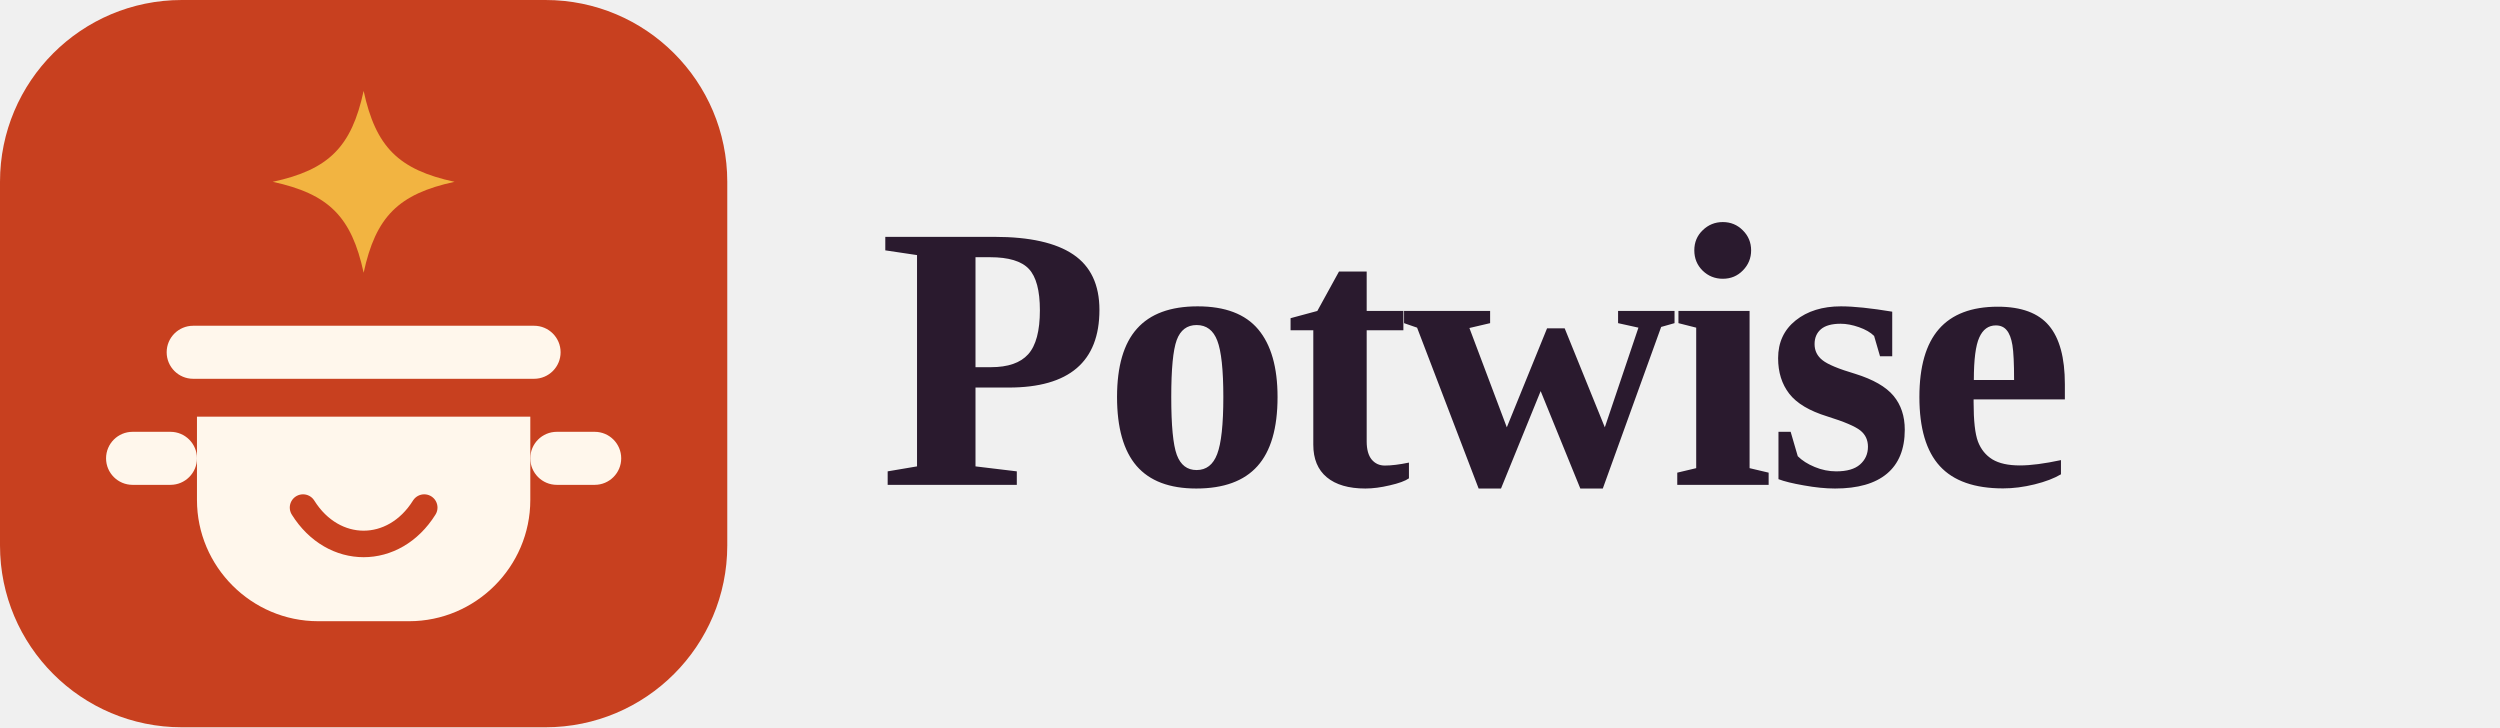
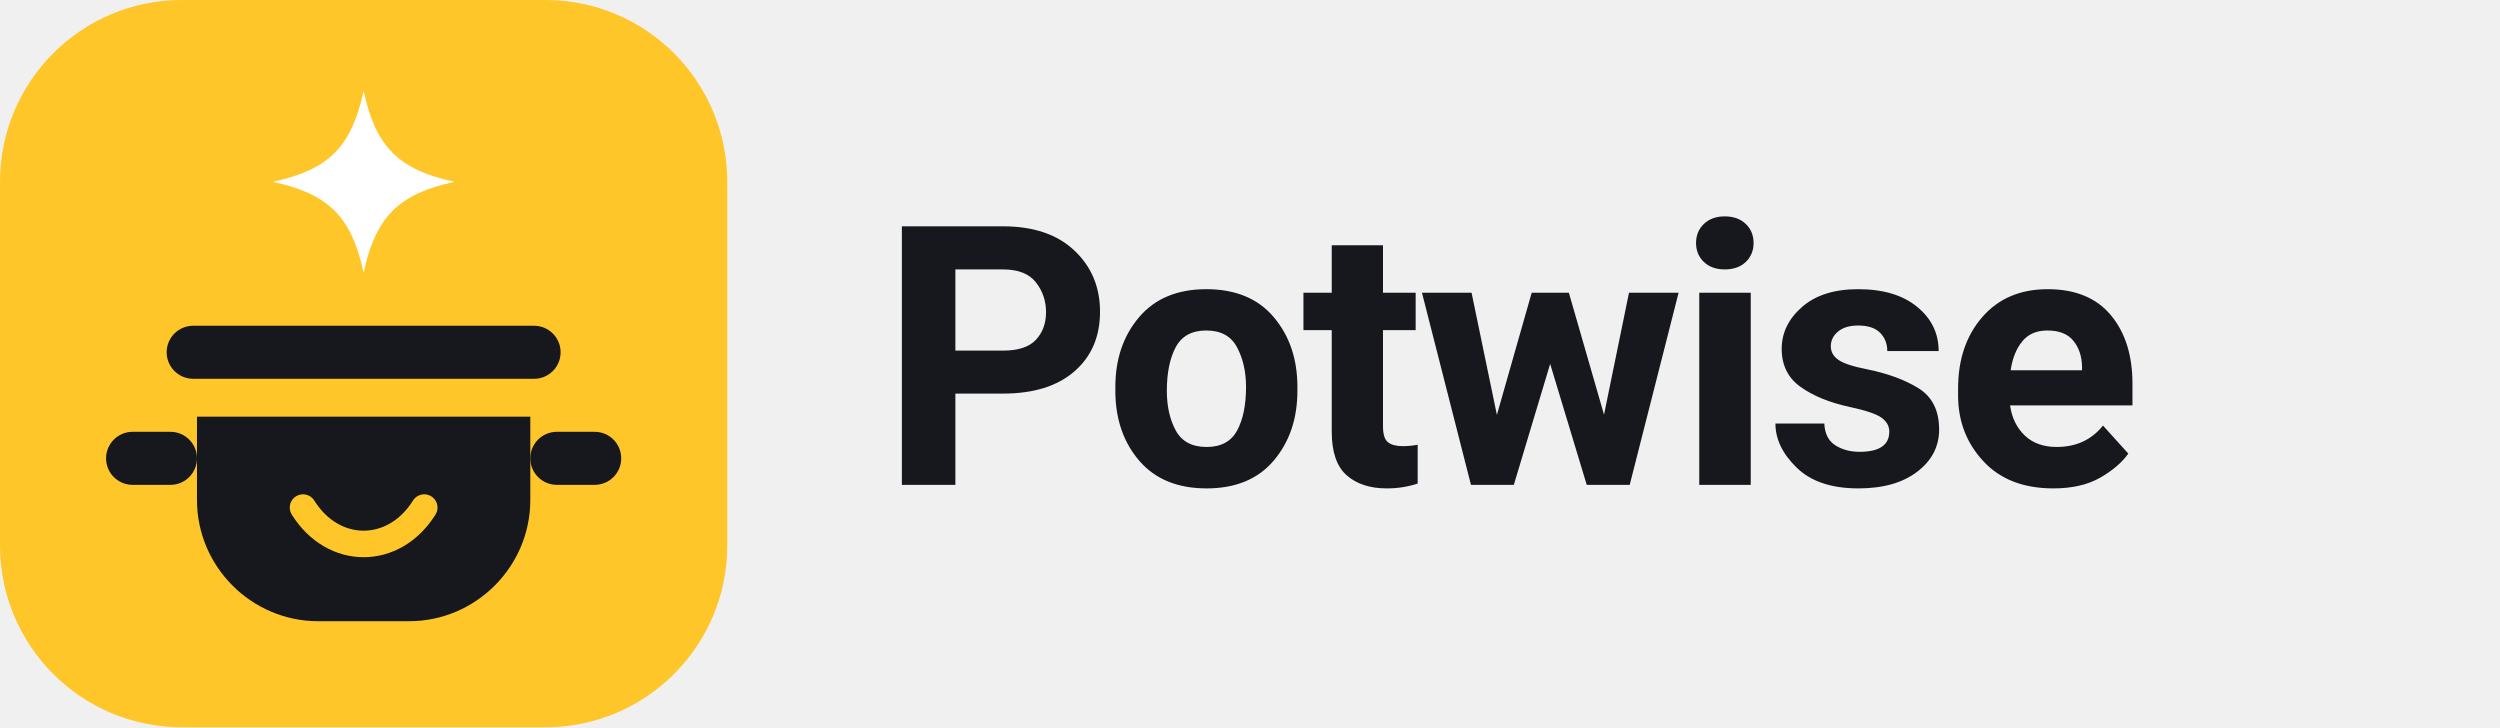
<svg xmlns="http://www.w3.org/2000/svg" viewBox="0 0 330 96" role="img" aria-label="Potwise">
-   <rect width="96" height="96" rx="24" fill="#C8401F" />
-   <path d="M48 12c1.6 7.4 4.6 10.4 12 12-7.4 1.6-10.4 4.6-12 12-1.6-7.4-4.6-10.4-12-12 7.400-1.600 10.400-4.600 12-12z" fill="#F2B441" />
-   <rect x="22" y="43" width="52" height="7" rx="3.500" fill="#FFF7EC" />
-   <path d="M26 55h44v11c0 8.800-7.200 16-16 16H42c-8.800 0-16-7.200-16-16V55z" fill="#FFF7EC" />
-   <rect x="14" y="57" width="12" height="7" rx="3.500" fill="#FFF7EC" />
-   <rect x="70" y="57" width="12" height="7" rx="3.500" fill="#FFF7EC" />
-   <path d="M40 67c2 3.200 5 4.800 8 4.800s6-1.600 8-4.800" fill="none" stroke="#C8401F" stroke-width="3.500" stroke-linecap="round" />
-   <text x="116" y="64" font-family="Fraunces, Georgia, 'Times New Roman', serif" font-size="50" font-weight="600" fill="#2A1A2E" letter-spacing="-1">Potwise</text>
+   <rect width="96" height="96" rx="24" fill="#FFC629" />
+   <path d="M48 12c1.6 7.4 4.6 10.4 12 12-7.4 1.6-10.4 4.6-12 12-1.6-7.4-4.6-10.4-12-12 7.400-1.600 10.400-4.600 12-12z" fill="#FFFFFF" />
+   <rect x="22" y="43" width="52" height="7" rx="3.500" fill="#16181D" />
+   <path d="M26 55h44v11c0 8.800-7.200 16-16 16H42c-8.800 0-16-7.200-16-16V55z" fill="#16181D" />
+   <rect x="14" y="57" width="12" height="7" rx="3.500" fill="#16181D" />
+   <rect x="70" y="57" width="12" height="7" rx="3.500" fill="#16181D" />
+   <path d="M40 67c2 3.200 5 4.800 8 4.800s6-1.600 8-4.800" fill="none" stroke="#FFC629" stroke-width="3.500" stroke-linecap="round" />
+   <text x="116" y="64" font-family="'DM Sans', system-ui, 'Segoe UI', Roboto, sans-serif" font-size="48" font-weight="700" fill="#16181D" letter-spacing="-1">Potwise</text>
</svg>
